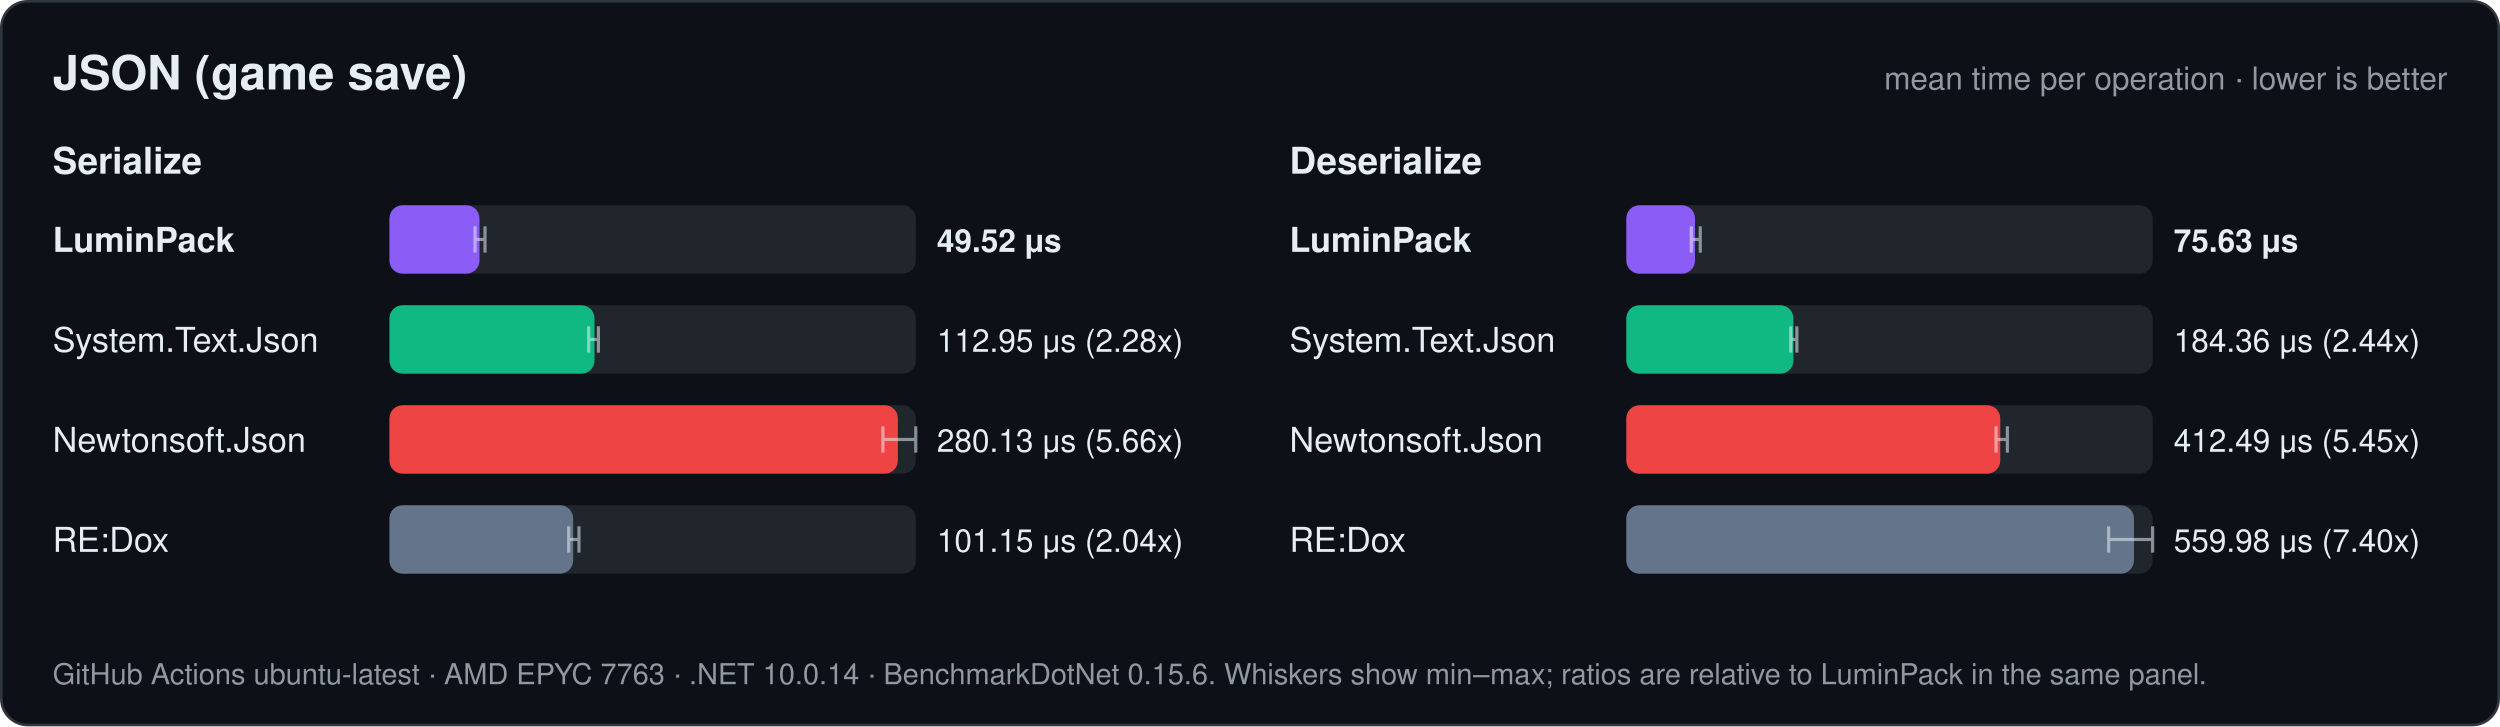
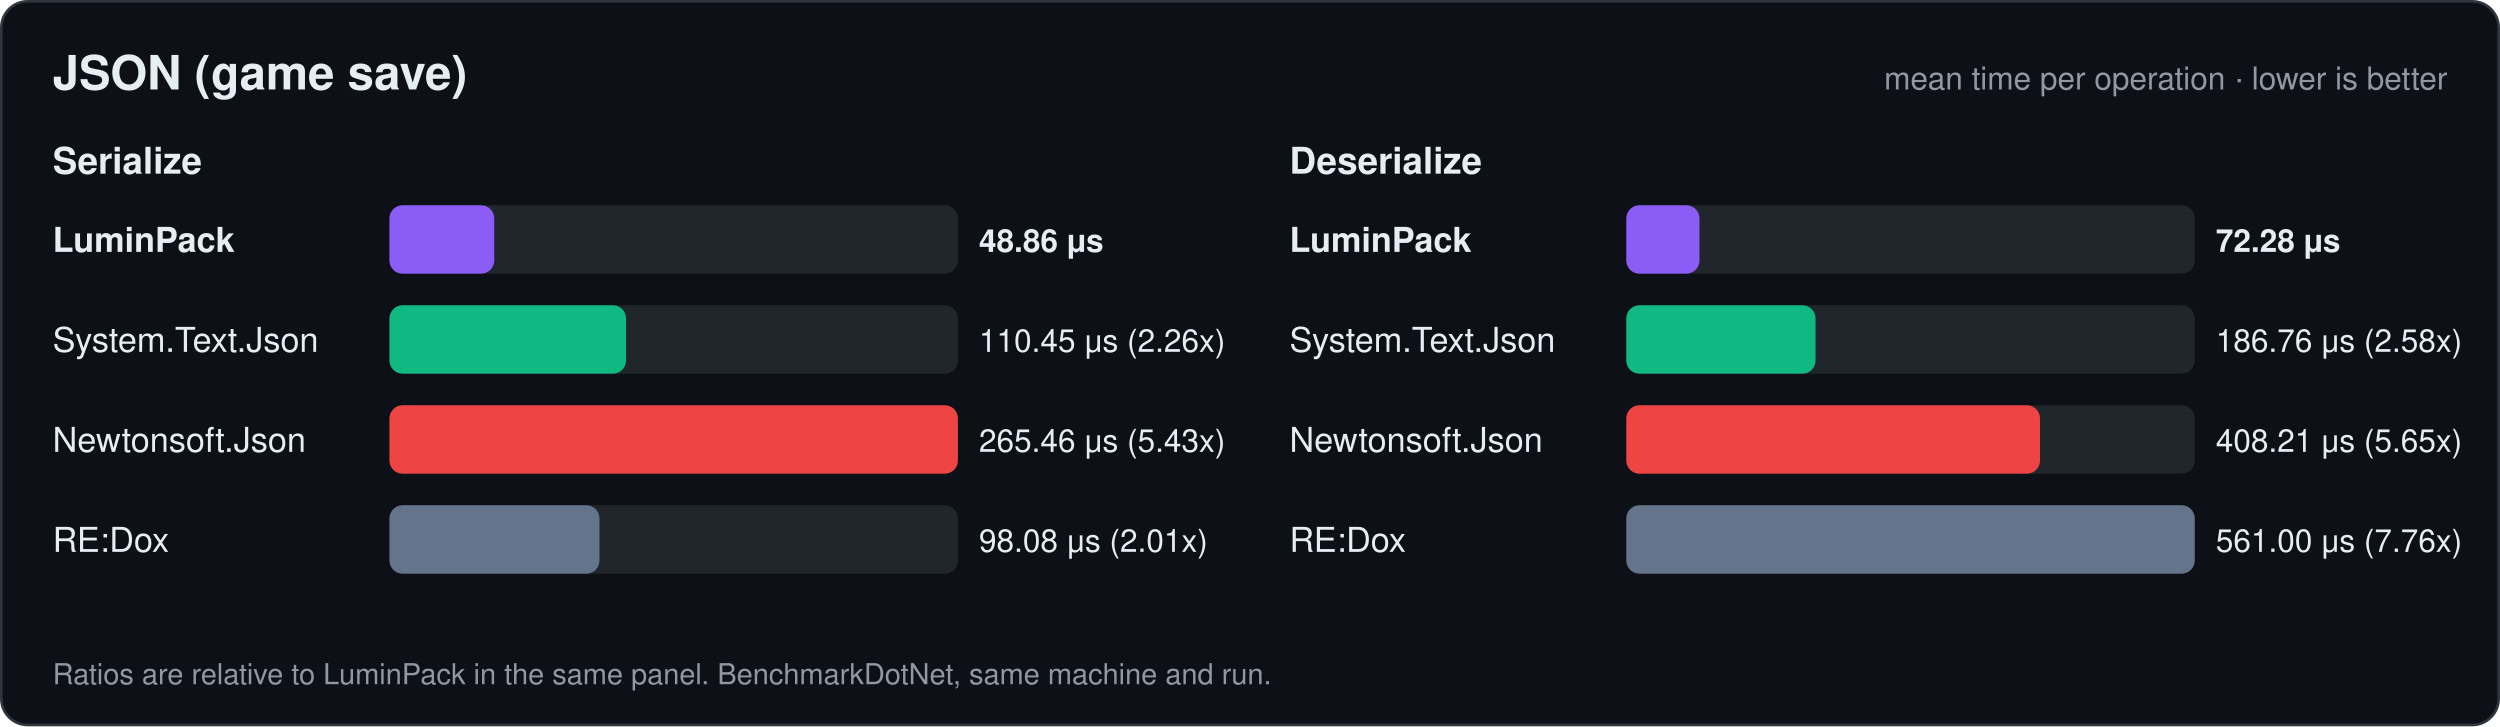
<svg xmlns="http://www.w3.org/2000/svg" width="950" height="276" viewBox="0 0 950 276" font-family="-apple-system,BlinkMacSystemFont,Segoe UI,Helvetica,Arial,sans-serif">
  <rect x="0.5" y="0.5" width="949" height="275" rx="10" fill="#0D1117" stroke="#30363D" />
  <text x="20" y="34" font-size="18" font-weight="600" fill="#E6EDF3">JSON (game save)</text>
  <text x="930" y="34" font-size="12" text-anchor="end" fill="#9198A1">mean time per operation · lower is better</text>
  <text x="20" y="66" font-size="14" font-weight="600" fill="#E6EDF3">Serialize</text>
  <text x="20" y="95.7" font-size="13" font-weight="700" fill="#E6EDF3">LuminPack</text>
-   <rect x="148" y="78" width="200" height="26" rx="5" fill="#21262D" />
-   <rect x="148" y="78" width="34.2" height="26" rx="5" fill="#8B5CF6" />
-   <path d="M180.5 91H184.3M180.5 86V96M184.3 86V96" stroke="#E6EDF3" stroke-opacity="0.55" stroke-width="1.2" fill="none" />
-   <text x="356" y="95.7" font-size="12" font-weight="700" fill="#E6EDF3">49.52 μs</text>
+   <rect x="148" y="78" width="216" height="26" rx="5" fill="#21262D" />
+   <rect x="148" y="78" width="39.8" height="26" rx="5" fill="#8B5CF6" />
+   <text x="372" y="95.7" font-size="12" font-weight="700" fill="#E6EDF3">48.86 μs</text>
  <text x="20" y="133.7" font-size="13" font-weight="400" fill="#E6EDF3">System.Text.Json</text>
-   <rect x="148" y="116" width="200" height="26" rx="5" fill="#21262D" />
-   <rect x="148" y="116" width="77.9" height="26" rx="5" fill="#10B981" />
-   <path d="M223.7 129H227.4M223.7 124V134M227.4 124V134" stroke="#E6EDF3" stroke-opacity="0.55" stroke-width="1.2" fill="none" />
-   <text x="356" y="133.7" font-size="12" font-weight="400" fill="#E6EDF3">112.95 μs  (2.28x)</text>
+   <rect x="148" y="116" width="216" height="26" rx="5" fill="#21262D" />
+   <rect x="148" y="116" width="89.9" height="26" rx="5" fill="#10B981" />
+   <text x="372" y="133.7" font-size="12" font-weight="400" fill="#E6EDF3">110.45 μs  (2.26x)</text>
  <text x="20" y="171.7" font-size="13" font-weight="400" fill="#E6EDF3">Newtonsoft.Json</text>
-   <rect x="148" y="154" width="200" height="26" rx="5" fill="#21262D" />
-   <rect x="148" y="154" width="193.2" height="26" rx="5" fill="#EF4444" />
-   <path d="M335.5 167H348.0M335.5 162V172M348.0 162V172" stroke="#E6EDF3" stroke-opacity="0.55" stroke-width="1.2" fill="none" />
-   <text x="356" y="171.7" font-size="12" font-weight="400" fill="#E6EDF3">280.13 μs  (5.66x)</text>
+   <rect x="148" y="154" width="216" height="26" rx="5" fill="#21262D" />
+   <rect x="148" y="154" width="216.0" height="26" rx="5" fill="#EF4444" />
+   <text x="372" y="171.7" font-size="12" font-weight="400" fill="#E6EDF3">265.46 μs  (5.43x)</text>
  <text x="20" y="209.7" font-size="13" font-weight="400" fill="#E6EDF3">RE:Dox</text>
-   <rect x="148" y="192" width="200" height="26" rx="5" fill="#21262D" />
-   <rect x="148" y="192" width="69.8" height="26" rx="5" fill="#64748B" />
-   <path d="M216.1 205H220.0M216.1 200V210M220.0 200V210" stroke="#E6EDF3" stroke-opacity="0.55" stroke-width="1.2" fill="none" />
-   <text x="356" y="209.7" font-size="12" font-weight="400" fill="#E6EDF3">101.15 μs  (2.04x)</text>
+   <rect x="148" y="192" width="216" height="26" rx="5" fill="#21262D" />
+   <rect x="148" y="192" width="79.8" height="26" rx="5" fill="#64748B" />
+   <text x="372" y="209.7" font-size="12" font-weight="400" fill="#E6EDF3">98.08 μs  (2.01x)</text>
  <text x="490" y="66" font-size="14" font-weight="600" fill="#E6EDF3">Deserialize</text>
  <text x="490" y="95.7" font-size="13" font-weight="700" fill="#E6EDF3">LuminPack</text>
-   <rect x="618" y="78" width="200" height="26" rx="5" fill="#21262D" />
-   <rect x="618" y="78" width="26.1" height="26" rx="5" fill="#8B5CF6" />
-   <path d="M642.7 91H646.1M642.7 86V96M646.1 86V96" stroke="#E6EDF3" stroke-opacity="0.55" stroke-width="1.2" fill="none" />
-   <text x="826" y="95.7" font-size="12" font-weight="700" fill="#E6EDF3">75.63 μs</text>
+   <rect x="618" y="78" width="216" height="26" rx="5" fill="#21262D" />
+   <rect x="618" y="78" width="27.8" height="26" rx="5" fill="#8B5CF6" />
+   <text x="842" y="95.7" font-size="12" font-weight="700" fill="#E6EDF3">72.28 μs</text>
  <text x="490" y="133.7" font-size="13" font-weight="400" fill="#E6EDF3">System.Text.Json</text>
-   <rect x="618" y="116" width="200" height="26" rx="5" fill="#21262D" />
-   <rect x="618" y="116" width="63.5" height="26" rx="5" fill="#10B981" />
-   <path d="M680.5 129H682.8M680.5 124V134M682.8 124V134" stroke="#E6EDF3" stroke-opacity="0.55" stroke-width="1.2" fill="none" />
-   <text x="826" y="133.7" font-size="12" font-weight="400" fill="#E6EDF3">184.36 μs  (2.44x)</text>
+   <rect x="618" y="116" width="216" height="26" rx="5" fill="#21262D" />
+   <rect x="618" y="116" width="71.9" height="26" rx="5" fill="#10B981" />
+   <text x="842" y="133.7" font-size="12" font-weight="400" fill="#E6EDF3">186.76 μs  (2.58x)</text>
  <text x="490" y="171.7" font-size="13" font-weight="400" fill="#E6EDF3">Newtonsoft.Json</text>
-   <rect x="618" y="154" width="200" height="26" rx="5" fill="#21262D" />
-   <rect x="618" y="154" width="142.1" height="26" rx="5" fill="#EF4444" />
-   <path d="M758.5 167H762.8M758.5 162V172M762.8 162V172" stroke="#E6EDF3" stroke-opacity="0.55" stroke-width="1.2" fill="none" />
-   <text x="826" y="171.7" font-size="12" font-weight="400" fill="#E6EDF3">412.49 μs  (5.45x)</text>
+   <rect x="618" y="154" width="216" height="26" rx="5" fill="#21262D" />
+   <rect x="618" y="154" width="157.2" height="26" rx="5" fill="#EF4444" />
+   <text x="842" y="171.7" font-size="12" font-weight="400" fill="#E6EDF3">408.21 μs  (5.65x)</text>
  <text x="490" y="209.7" font-size="13" font-weight="400" fill="#E6EDF3">RE:Dox</text>
-   <rect x="618" y="192" width="200" height="26" rx="5" fill="#21262D" />
-   <rect x="618" y="192" width="192.9" height="26" rx="5" fill="#64748B" />
-   <path d="M801.3 205H818.0M801.3 200V210M818.0 200V210" stroke="#E6EDF3" stroke-opacity="0.55" stroke-width="1.2" fill="none" />
-   <text x="826" y="209.7" font-size="12" font-weight="400" fill="#E6EDF3">559.98 μs  (7.40x)</text>
-   <text x="20" y="260" font-size="11" fill="#9198A1">GitHub Actions ubuntu-latest · AMD EPYC 7763 · .NET 10.0.14 · BenchmarkDotNet 0.15.6. Whiskers show min–max; ratios are relative to LuminPack in the same panel.</text>
+   <rect x="618" y="192" width="216" height="26" rx="5" fill="#21262D" />
+   <rect x="618" y="192" width="216.0" height="26" rx="5" fill="#64748B" />
+   <text x="842" y="209.7" font-size="12" font-weight="400" fill="#E6EDF3">561.00 μs  (7.76x)</text>
+   <text x="20" y="260" font-size="11" fill="#9198A1">Ratios are relative to LuminPack in the same panel. BenchmarkDotNet, same machine and run.</text>
</svg>
